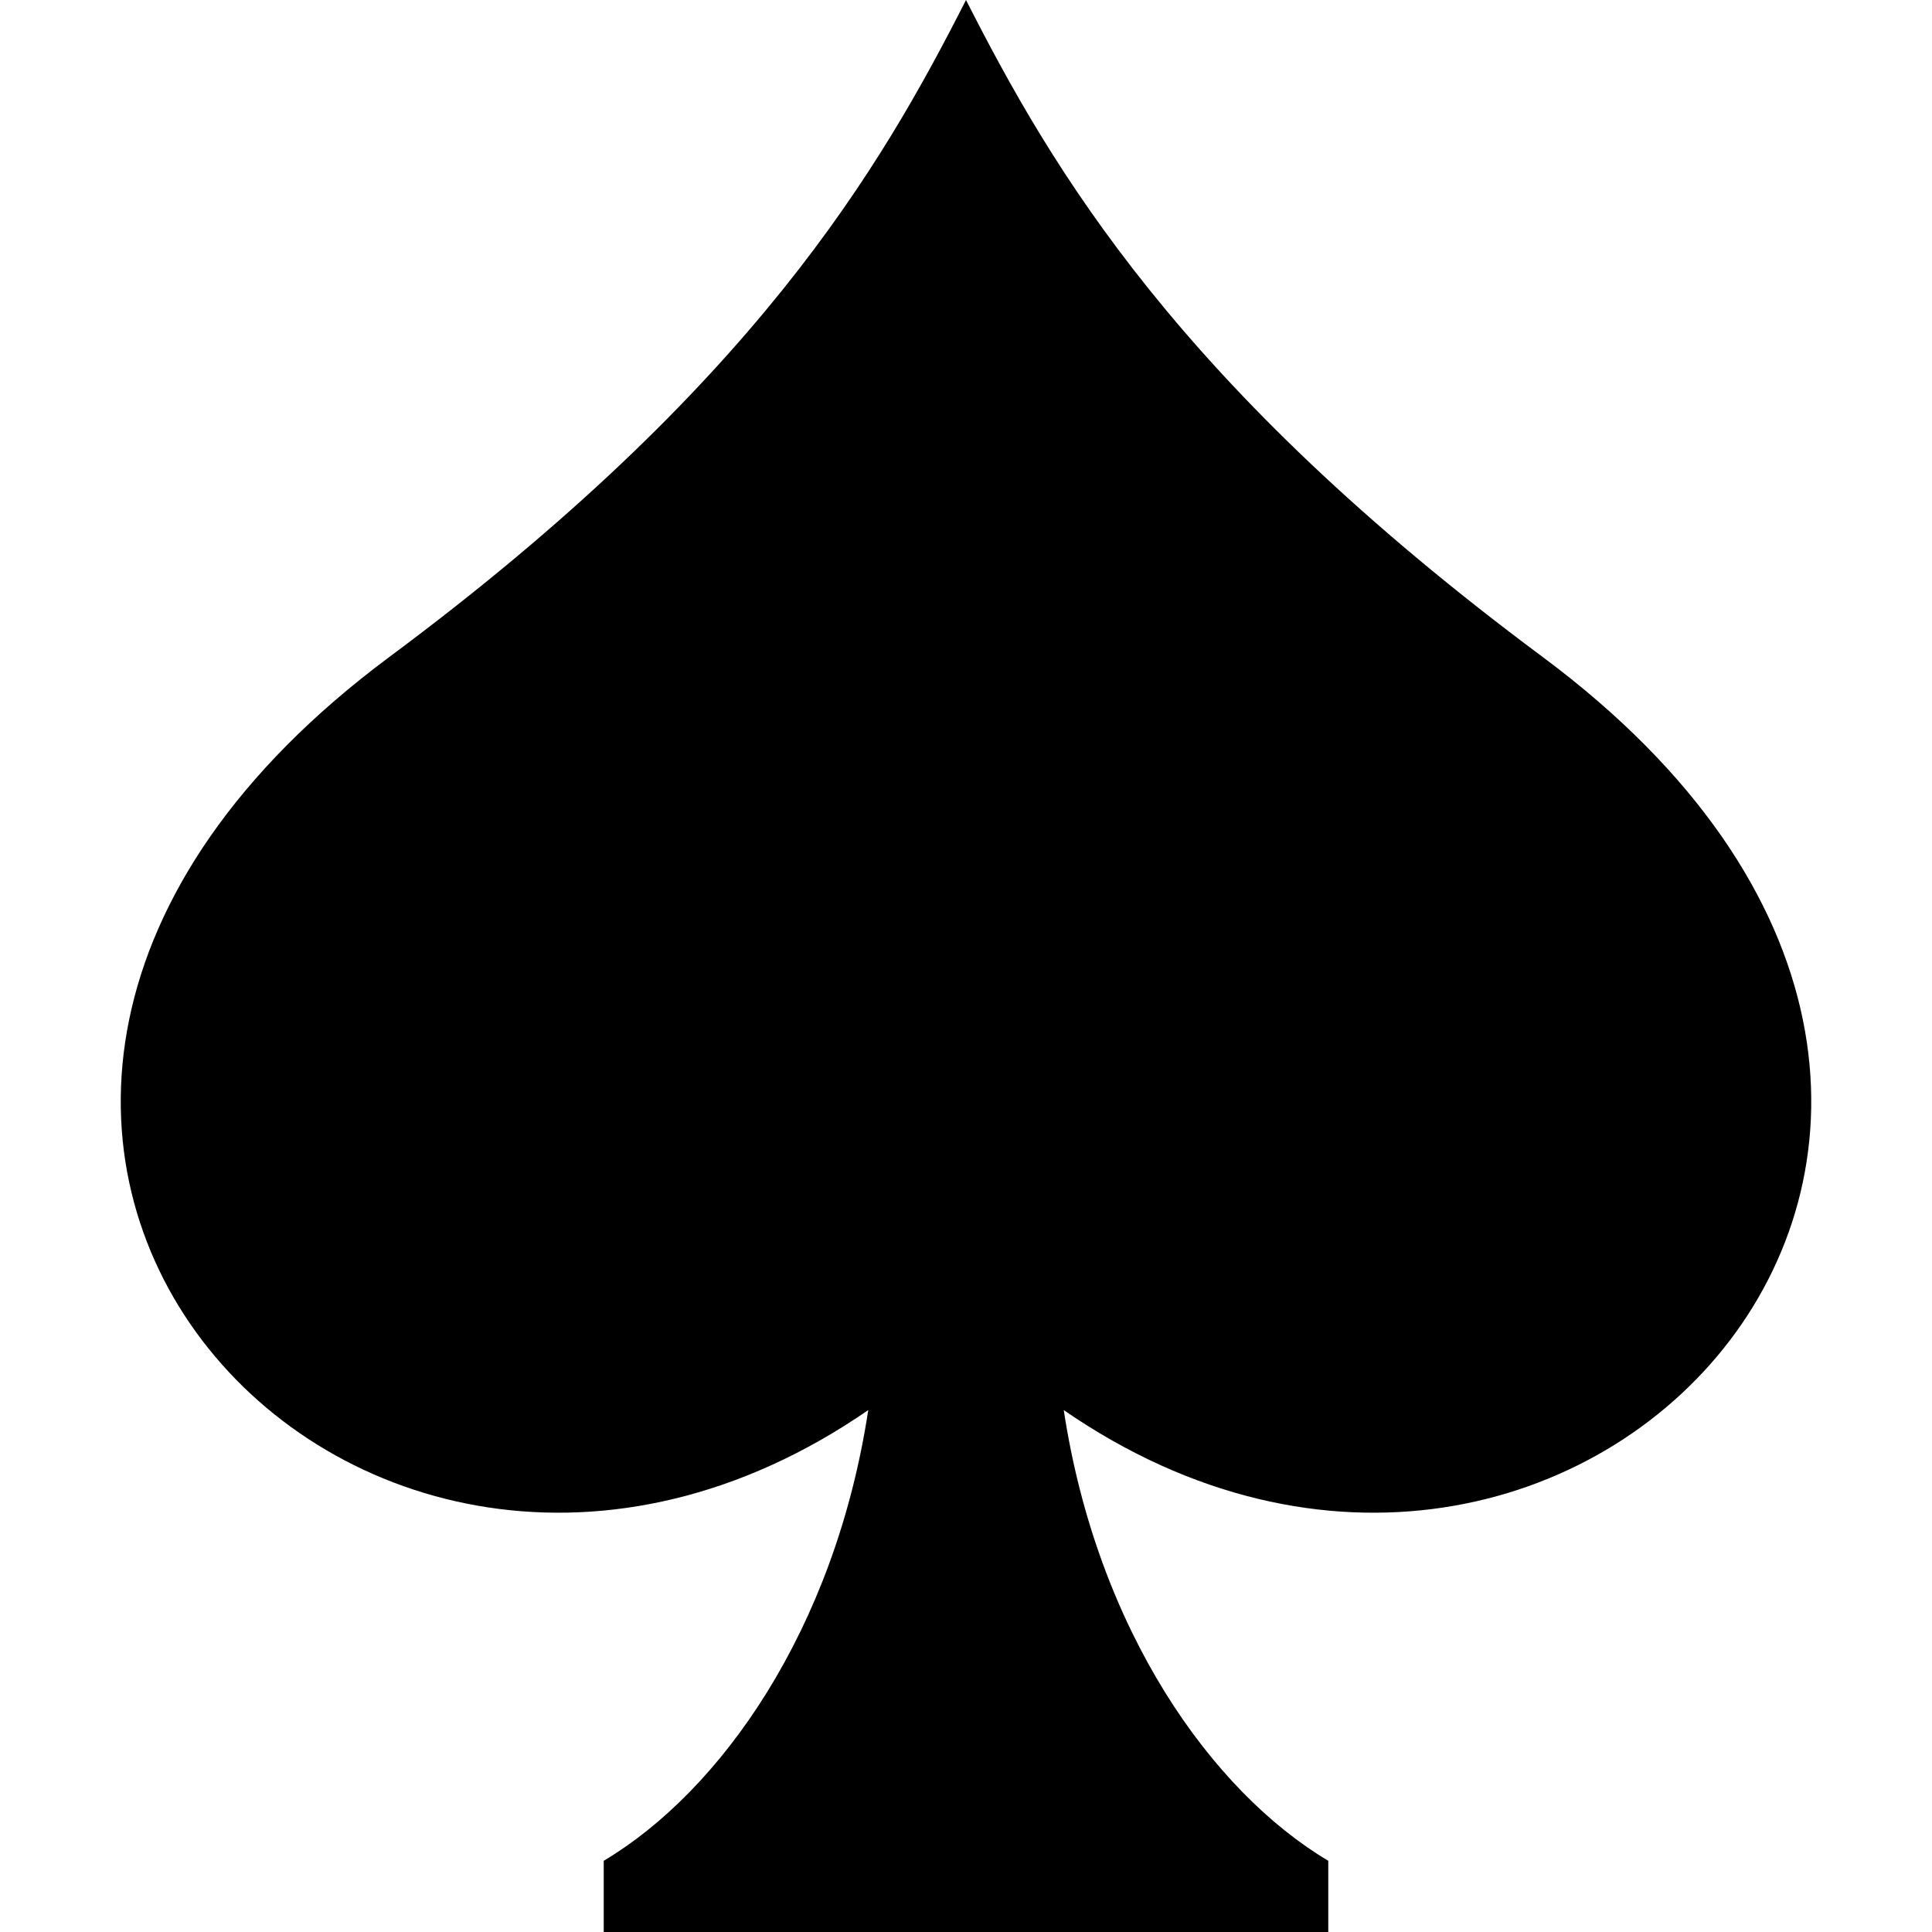
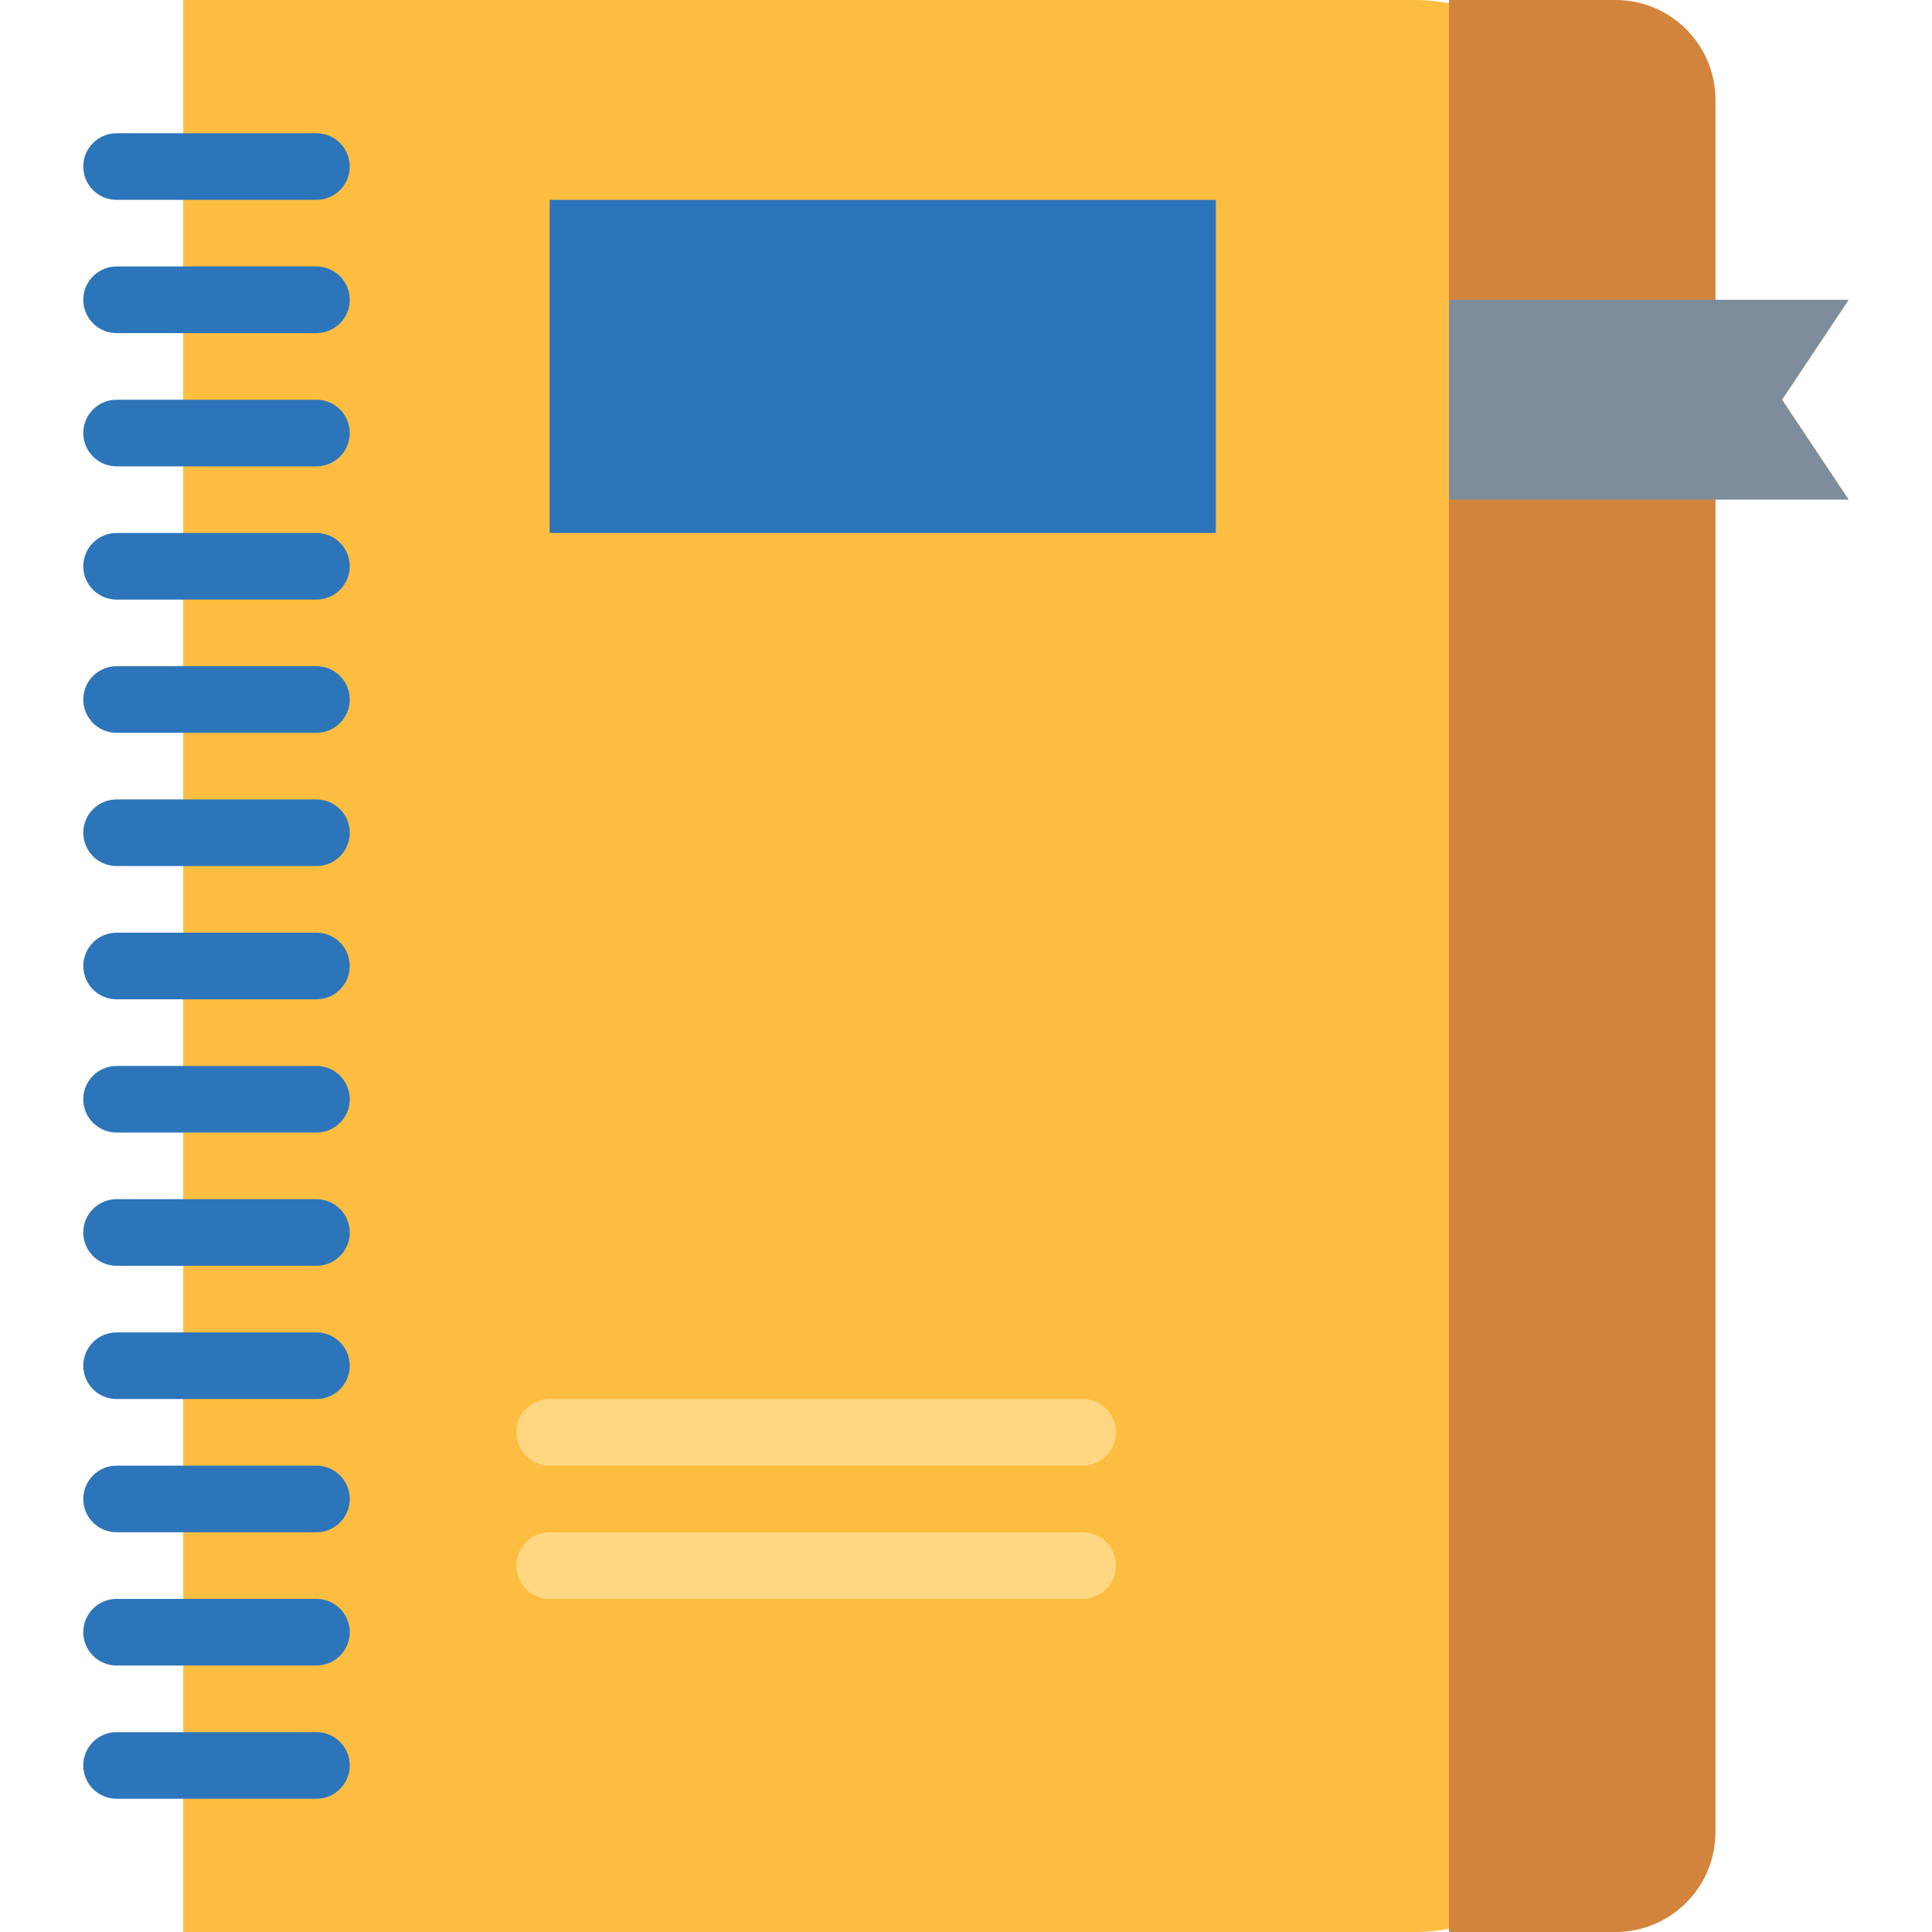
- <svg xmlns="http://www.w3.org/2000/svg" version="1.1" id="Capa_1" x="0px" y="0px" width="512px" height="512px" viewBox="0 0 512 512" enable-background="new 0 0 512 512" xml:space="preserve">
-   <path d="M408.785,174.075C312.002,102.146,278.652,44.566,256.002,0.001l0,0C256,0.001,256,0,256,0v0.001  c-22.648,44.565-56,102.146-152.783,174.074c-165.018,122.643-9.688,293.834,126.879,199.612  c-8.898,58.465-39.265,101.086-70.104,119.44V512H256h96.008v-18.87c-30.841-18.354-61.205-60.977-70.105-119.442  C418.47,467.911,573.802,296.718,408.785,174.075z" />
+ <svg xmlns="http://www.w3.org/2000/svg" version="1.1" id="Capa_1" x="0px" y="0px" viewBox="0 0 464 464" style="enable-background:new 0 0 464 464;" xml:space="preserve">
+   <path style="fill:#FDBD40;" d="M44,0h296c22.091,0,40,17.909,40,40v384c0,22.091-17.909,40-40,40H44l0,0V0L44,0z" />
+   <g>
+     <path style="fill:#2D75BB;" d="M76,48H28c-4.418,0-8-3.582-8-8s3.582-8,8-8h48c4.418,0,8,3.582,8,8S80.418,48,76,48z" />
+     <path style="fill:#2D75BB;" d="M76,80H28c-4.418,0-8-3.582-8-8s3.582-8,8-8h48c4.418,0,8,3.582,8,8S80.418,80,76,80z" />
+     <path style="fill:#2D75BB;" d="M76,112H28c-4.418,0-8-3.582-8-8c0-4.418,3.582-8,8-8h48c4.418,0,8,3.582,8,8   C84,108.418,80.418,112,76,112z" />
+     <path style="fill:#2D75BB;" d="M76,144H28c-4.418,0-8-3.582-8-8s3.582-8,8-8h48c4.418,0,8,3.582,8,8S80.418,144,76,144z" />
+     <path style="fill:#2D75BB;" d="M76,176H28c-4.418,0-8-3.582-8-8s3.582-8,8-8h48c4.418,0,8,3.582,8,8S80.418,176,76,176z" />
+     <path style="fill:#2D75BB;" d="M76,208H28c-4.418,0-8-3.582-8-8s3.582-8,8-8h48c4.418,0,8,3.582,8,8S80.418,208,76,208z" />
+     <path style="fill:#2D75BB;" d="M76,240H28c-4.418,0-8-3.582-8-8s3.582-8,8-8h48c4.418,0,8,3.582,8,8S80.418,240,76,240z" />
+     <path style="fill:#2D75BB;" d="M76,272H28c-4.418,0-8-3.582-8-8s3.582-8,8-8h48c4.418,0,8,3.582,8,8S80.418,272,76,272z" />
+     <path style="fill:#2D75BB;" d="M76,304H28c-4.418,0-8-3.582-8-8s3.582-8,8-8h48c4.418,0,8,3.582,8,8S80.418,304,76,304z" />
+     <path style="fill:#2D75BB;" d="M76,336H28c-4.418,0-8-3.582-8-8s3.582-8,8-8h48c4.418,0,8,3.582,8,8S80.418,336,76,336z" />
+     <path style="fill:#2D75BB;" d="M76,368H28c-4.418,0-8-3.582-8-8s3.582-8,8-8h48c4.418,0,8,3.582,8,8S80.418,368,76,368z" />
+     <path style="fill:#2D75BB;" d="M76,400H28c-4.418,0-8-3.582-8-8s3.582-8,8-8h48c4.418,0,8,3.582,8,8S80.418,400,76,400z" />
+     <path style="fill:#2D75BB;" d="M76,432H28c-4.418,0-8-3.582-8-8s3.582-8,8-8h48c4.418,0,8,3.582,8,8S80.418,432,76,432z" />
+     <path style="fill:#2D75BB;" d="M132,48h160v80H132V48z" />
+   </g>
+   <g>
+     <path style="fill:#FFD782;" d="M260,384H132c-4.418,0-8-3.582-8-8s3.582-8,8-8h128c4.418,0,8,3.582,8,8S264.418,384,260,384z" />
+     <path style="fill:#FFD782;" d="M260,352H132c-4.418,0-8-3.582-8-8s3.582-8,8-8h128c4.418,0,8,3.582,8,8S264.418,352,260,352z" />
+   </g>
+   <path style="fill:#D3843D;" d="M348,464V0h40c13.255,0,24,10.745,24,24v416c0,13.255-10.745,24-24,24l0,0H348z" />
+   <path style="fill:#7D8D9C;" d="M444,120h-96V72h96l-16,24L444,120z" />
+   <g>
+ </g>
+   <g>
+ </g>
+   <g>
+ </g>
+   <g>
+ </g>
+   <g>
+ </g>
+   <g>
+ </g>
+   <g>
+ </g>
+   <g>
+ </g>
+   <g>
+ </g>
+   <g>
+ </g>
+   <g>
+ </g>
+   <g>
+ </g>
+   <g>
+ </g>
+   <g>
+ </g>
+   <g>
+ </g>
</svg>
